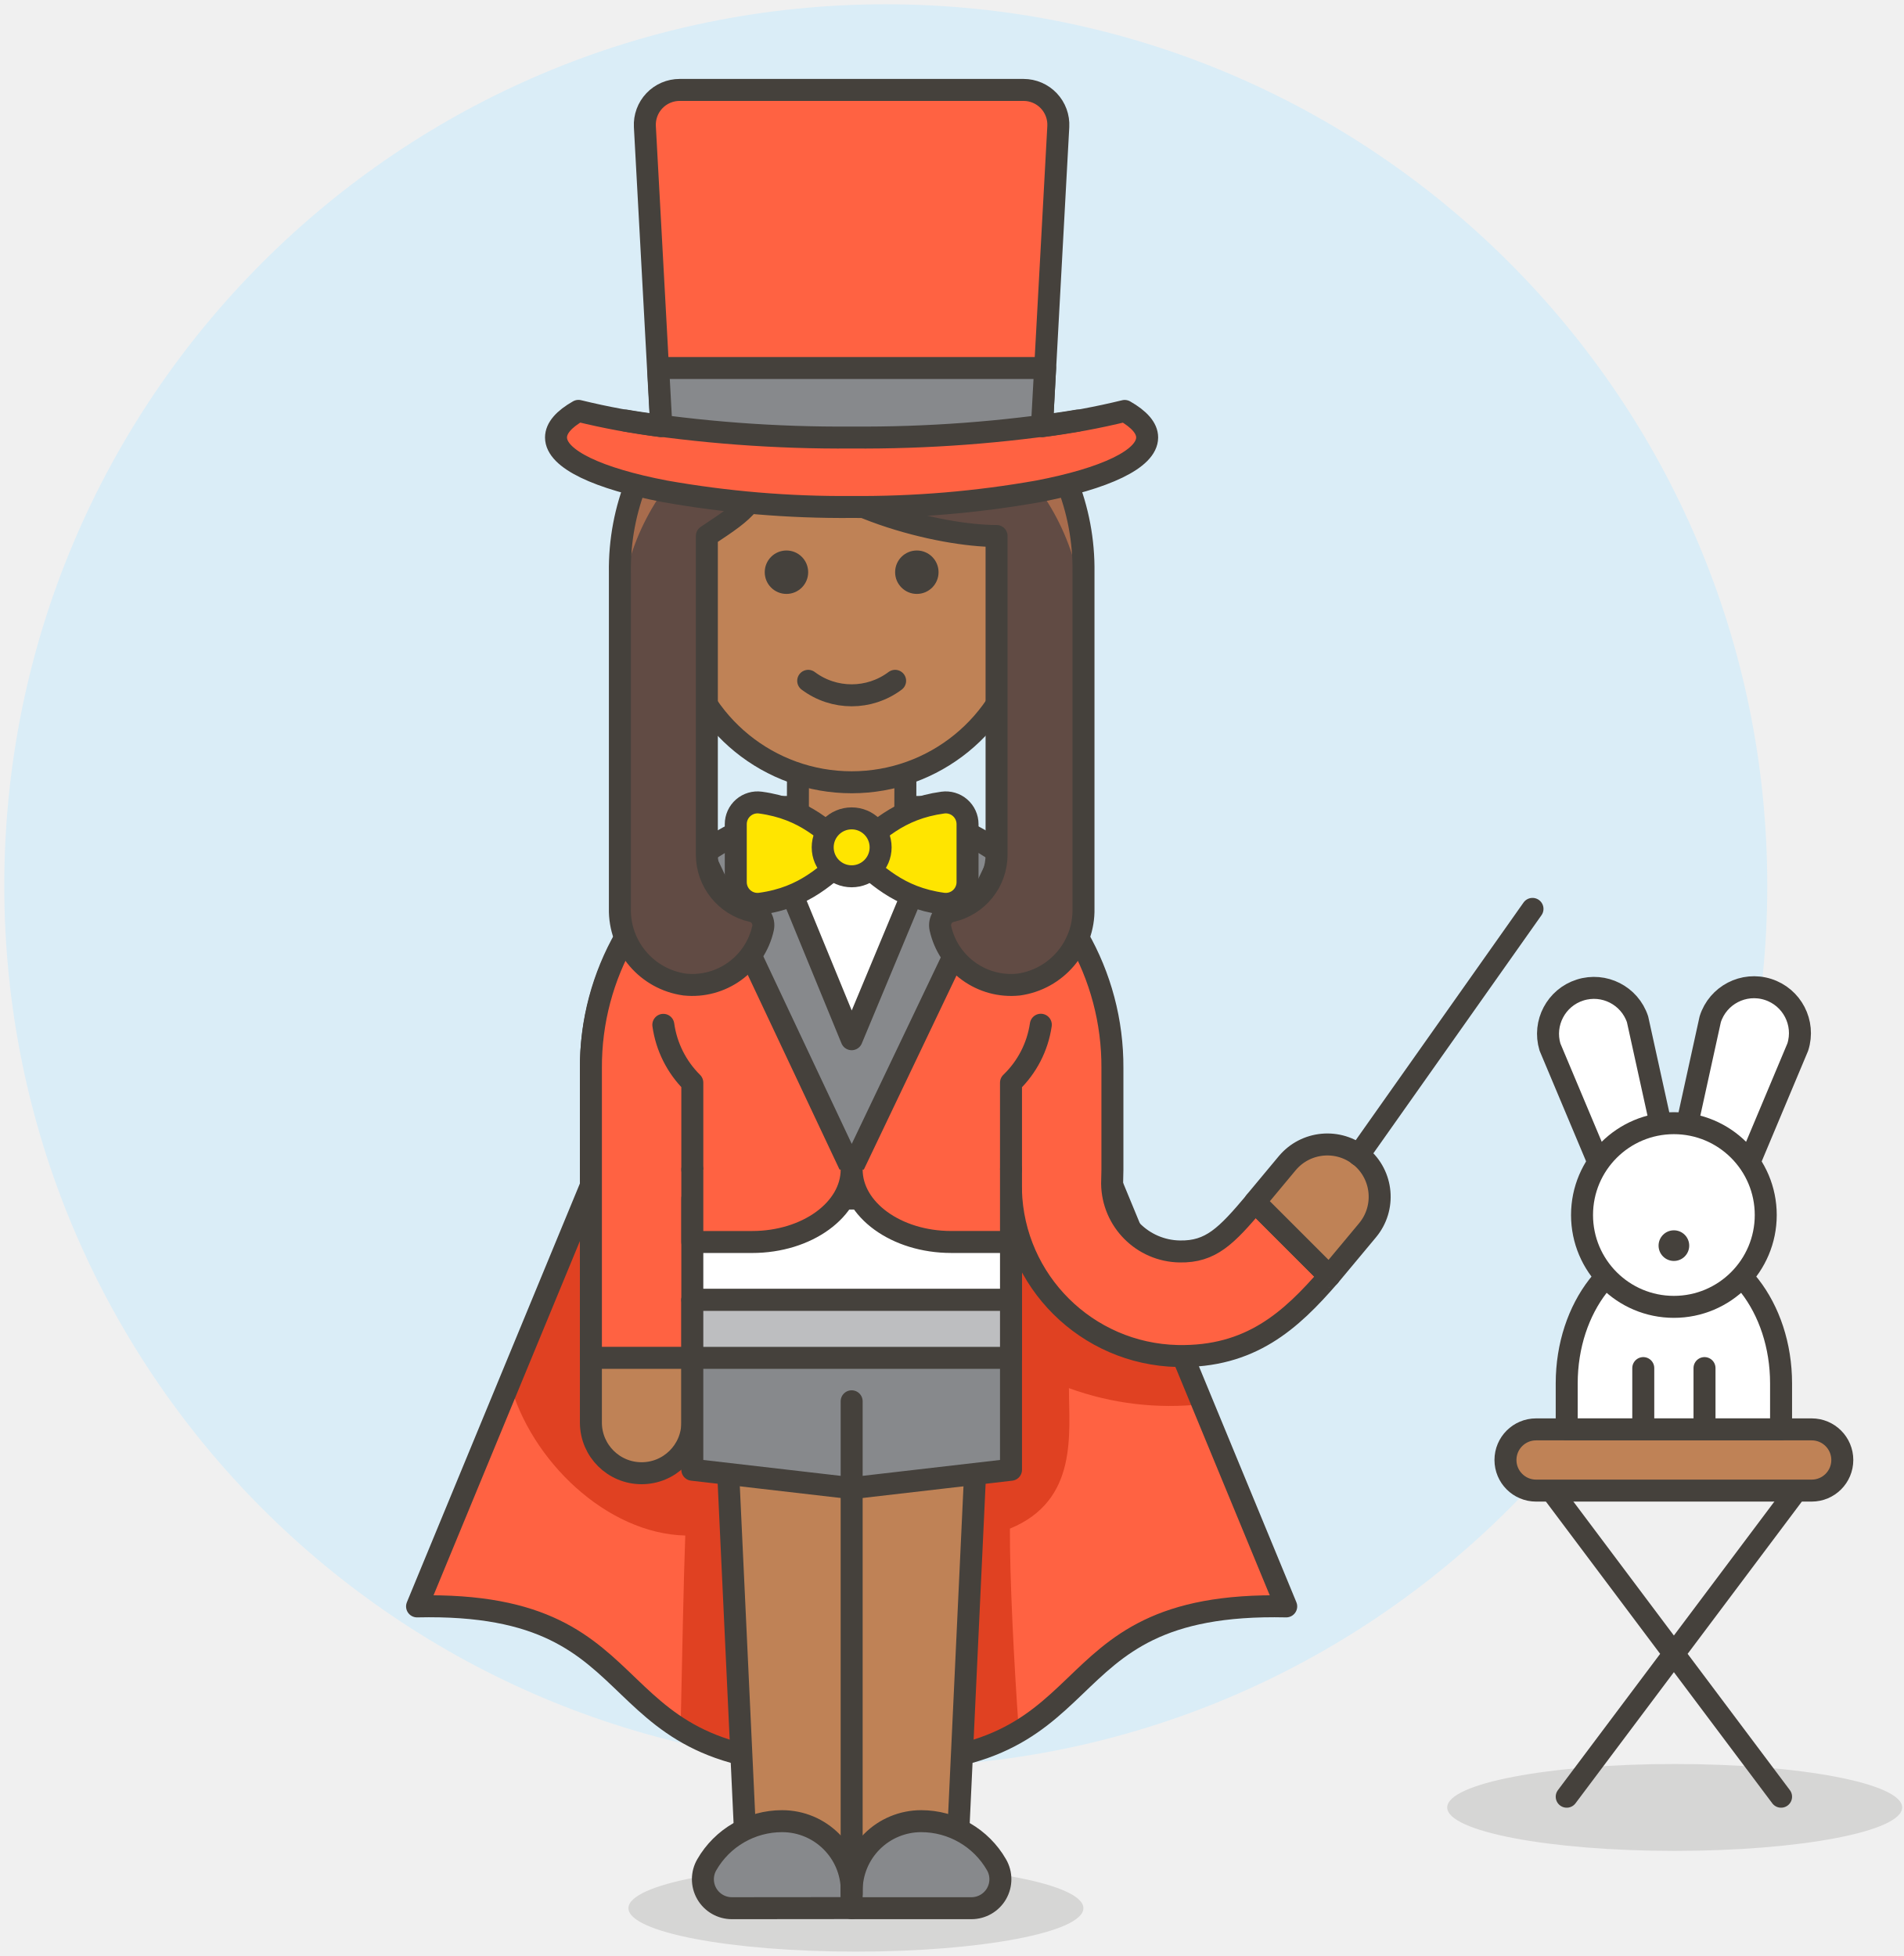
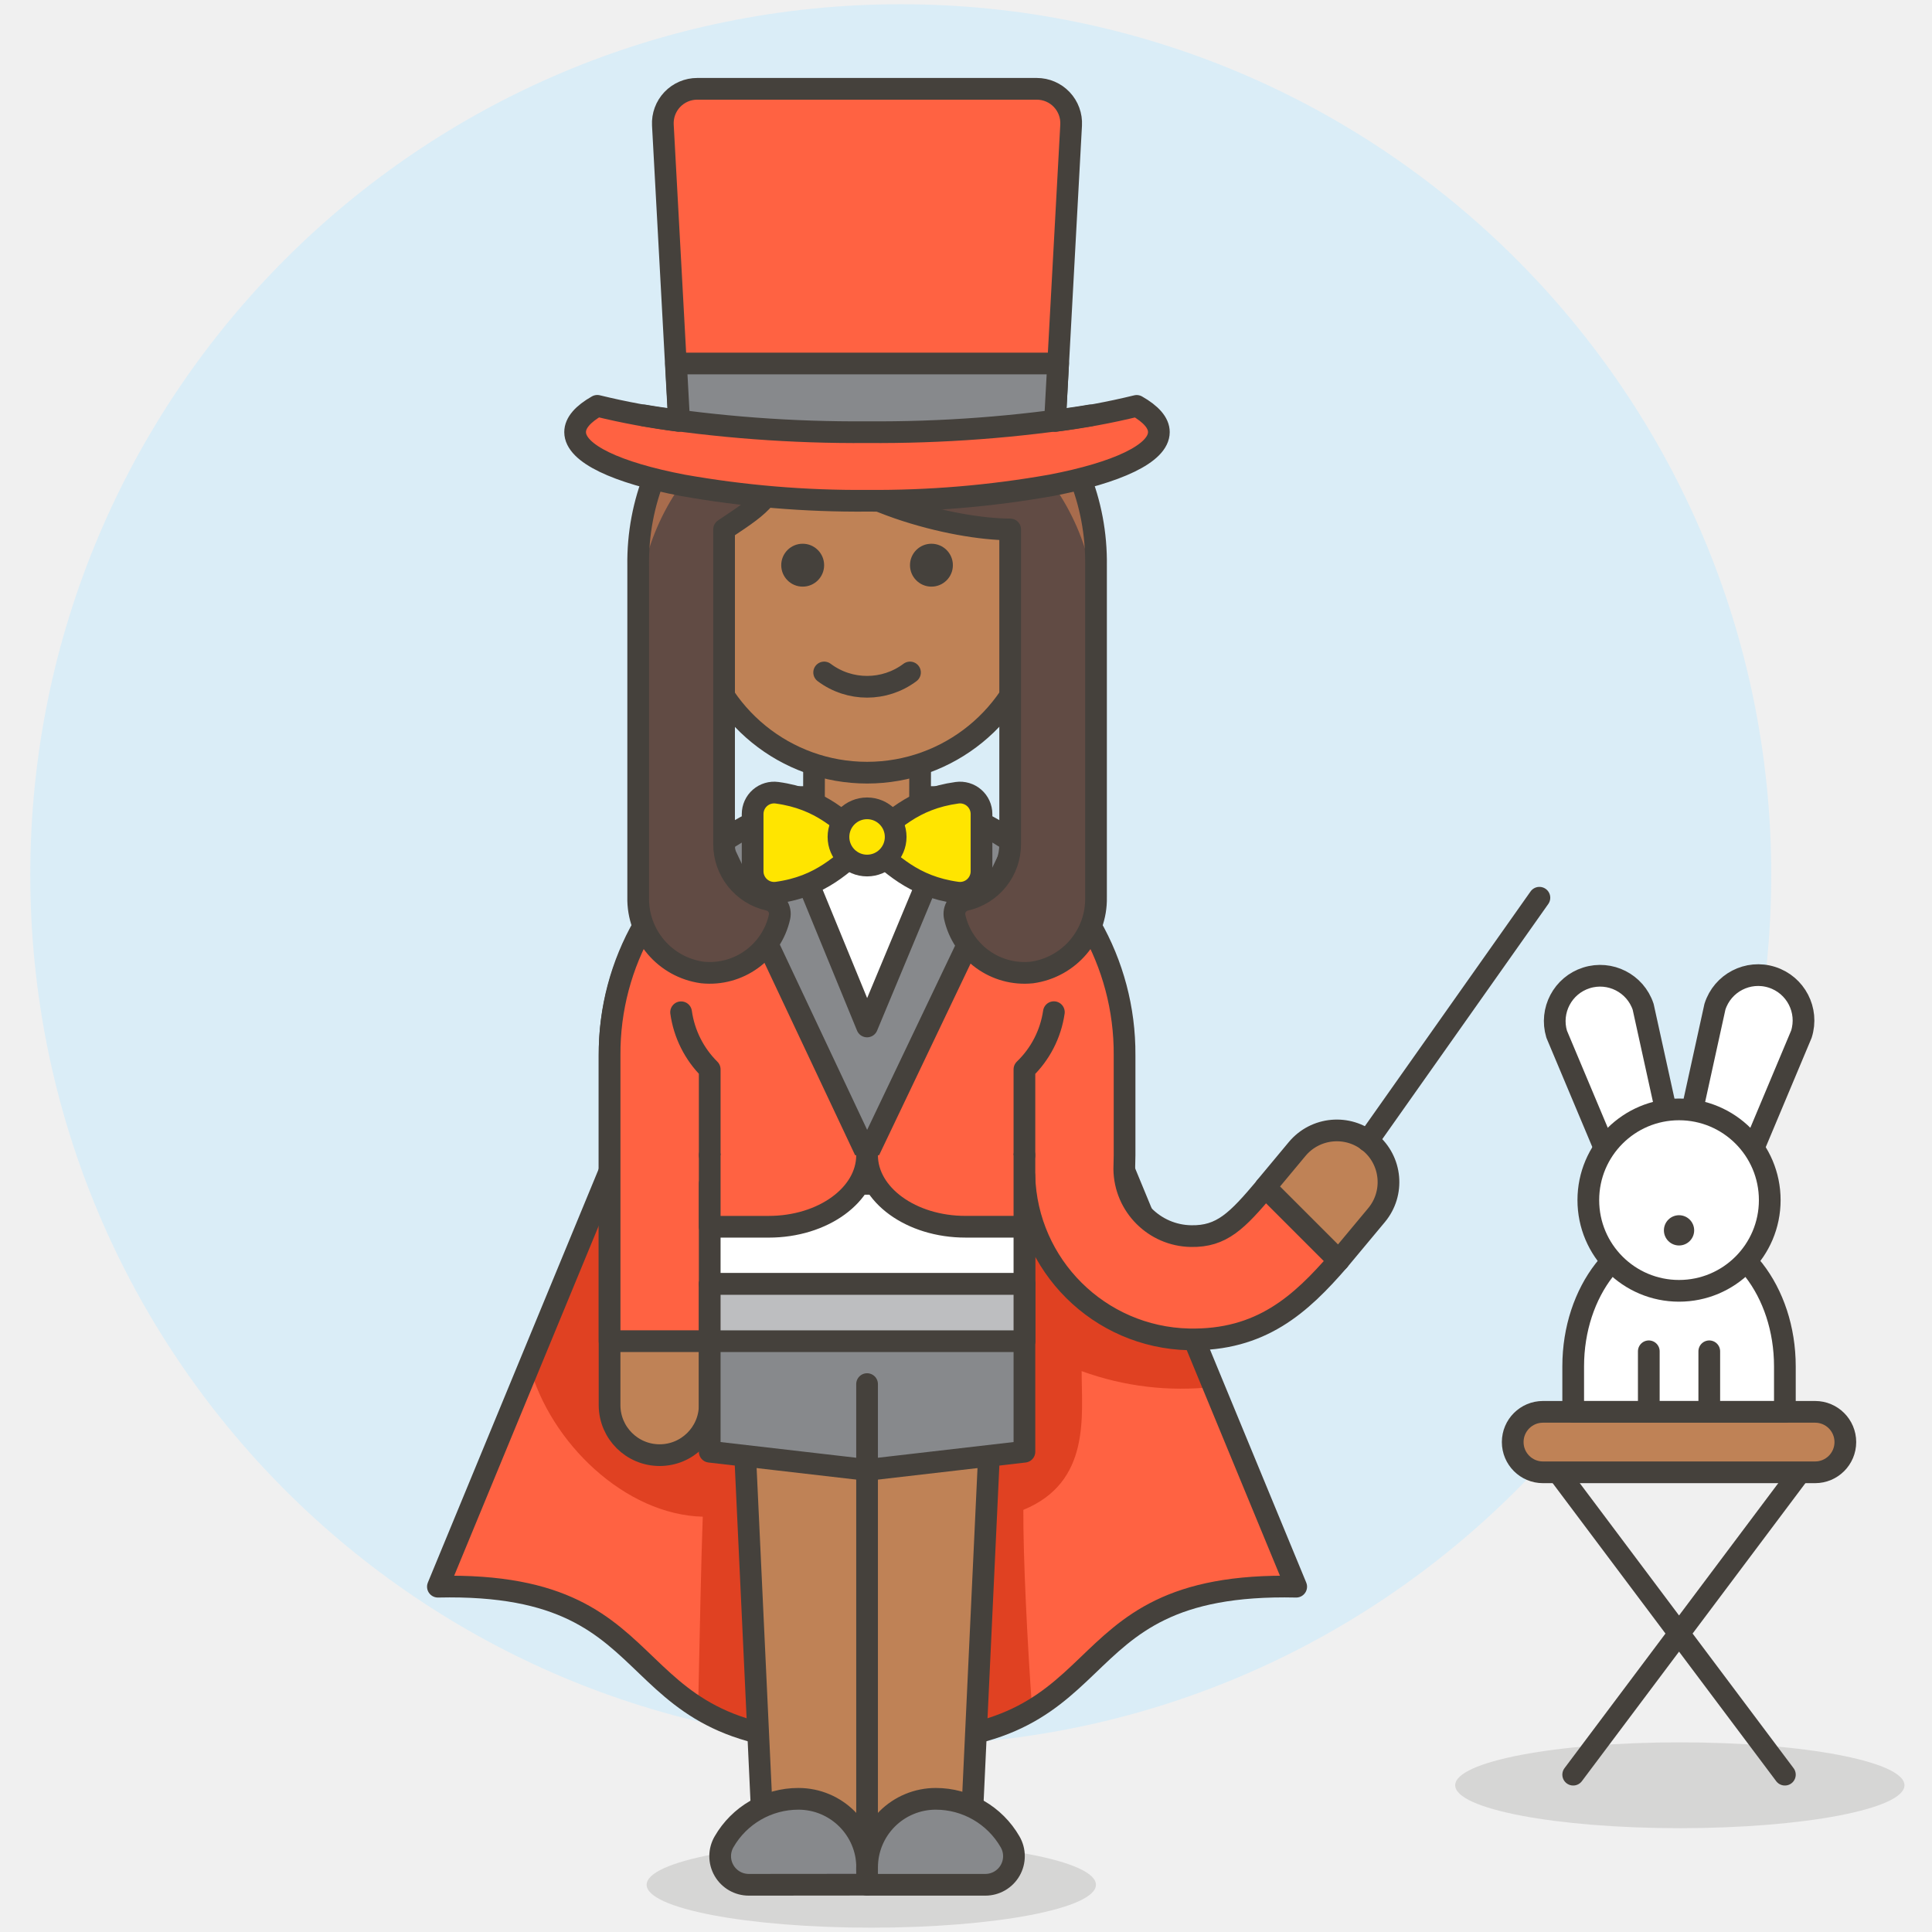
- <svg xmlns="http://www.w3.org/2000/svg" width="433" height="445" viewBox="-1 -1 433 445">
+ <svg xmlns="http://www.w3.org/2000/svg" width="445" height="445" viewBox="-7 -1 445 445">
  <path fill="#daedf7" stroke="#daedf7" stroke-width="5" d="M2.475 200.475a198 198 0 1 0 396 0 198 198 0 1 0-396 0Z" />
  <path fill="none" stroke="#45413c" stroke-linecap="round" stroke-linejoin="round" stroke-width="5" d="m355.356 407.761 52.237-69.651m-3.48 69.651-52.242-69.651" />
  <path fill="#bf8256" stroke="#45413c" stroke-linecap="round" stroke-linejoin="round" stroke-width="5" d="M418.042 331.155a6.965 6.965 0 0 0-6.964-6.965H348.39a6.965 6.965 0 0 0 0 13.93h62.687a6.965 6.965 0 0 0 6.964-6.965" />
  <path fill="#fff" stroke="#45413c" stroke-linecap="round" stroke-linejoin="round" stroke-width="5" d="M371.468 230.888a10.45 10.45 0 0 0-19.919 6.32l14.904 35.463 13.281-4.213Zm16.532 0a10.445 10.445 0 0 1 19.915 6.32l-14.885 35.463-13.276-4.213Zm16.113 82.843c0-17.325-10.89-31.343-24.379-31.343s-24.378 14.033-24.378 31.343v10.45h48.757Z" />
  <path fill="#fff" stroke="#45413c" stroke-linecap="round" stroke-linejoin="round" stroke-width="5" d="M358.84 275.423a20.894 20.894 0 1 0 41.788 0 20.894 20.894 0 1 0-41.788 0" />
  <path fill="none" stroke="#45413c" stroke-linecap="round" stroke-linejoin="round" stroke-width="5" d="M372.77 310.246v13.934m13.929-13.934v13.934" />
  <path fill="#45413c" d="M376.25 282.388a3.485 3.485 0 1 0 6.97 0 3.485 3.485 0 1 0-6.97 0" />
  <path fill="#ff6242" d="m216.434 182.586 75.121 181.878c-57.99-1.322-37.56 38.219-98.847 35.585-61.286 2.634-40.857-36.907-98.846-35.585l75.126-181.878Z" />
  <path fill="#e04122" d="m272.552 318.443-56.118-135.857h-47.446l-54.064 130.888c4.787 17.87 22.097 34.422 39.947 34.867-.357 9.074-.713 27.745-1.07 44.055 8.118 5.054 19.355 8.51 38.912 7.668 18.87.812 29.988-2.376 38.036-7.138-1.148-15.9-2.094-35.358-2.04-46.154 15.608-6.405 13.425-21.67 13.425-31.962a66.95 66.95 0 0 0 30.418 3.633" />
  <path fill="none" stroke="#45413c" stroke-linecap="round" stroke-linejoin="round" stroke-width="5" d="m216.434 182.586 75.121 181.878c-57.99-1.322-37.56 38.219-98.847 35.585-61.286 2.634-40.857-36.907-98.846-35.585l75.126-181.878Z" />
  <path fill="#45413c" d="M141.941 433.12a51.742 9.885 0 1 0 103.485 0 51.742 9.885 0 1 0-103.485 0m186.234-22.918a51.742 9.885 0 1 0 103.485 0 51.742 9.885 0 1 0-103.485 0" opacity=".15" />
  <path fill="#bf8256" d="m164.177 324.388 4.747 101.475h47.574l4.752-101.475z" />
  <path fill="#bf8256" d="m219.864 354.044 1.386-29.656h-57.073l1.386 29.656z" />
  <path fill="none" stroke="#45413c" stroke-linecap="round" stroke-linejoin="round" stroke-width="5" d="m164.177 324.388 4.747 101.475h47.574l4.752-101.475z" />
  <path fill="#87898c" stroke="#45413c" stroke-linecap="round" stroke-linejoin="round" stroke-width="5" d="M165.479 433.125a6.588 6.588 0 0 1-5.708-9.9 19.76 19.76 0 0 1 17.127-9.9 15.84 15.84 0 0 1 15.84 15.815v3.96Z" />
  <path fill="#87898c" stroke="#45413c" stroke-linecap="round" stroke-linejoin="round" stroke-width="5" d="M219.943 433.125a6.588 6.588 0 0 0 5.708-9.9 19.76 19.76 0 0 0-17.122-9.9 15.81 15.81 0 0 0-15.816 15.84v3.96Z" />
  <path fill="#bf8256" stroke="#45413c" stroke-linecap="round" stroke-linejoin="round" stroke-width="5" d="M156.47 195.164V322.74a11.534 11.534 0 0 1-23.067 0v-80.72a58.85 58.85 0 0 1 23.067-46.856" />
  <path fill="#ff6242" d="m301.351 289.332-16.87-16.87c-6.543 7.767-10.063 11.386-17.146 11.252a15.637 15.637 0 0 1-15.38-15.424l.07-3.208V242.02a59.31 59.31 0 1 0-118.618 0v65.895h95.535v-38.07a38.793 38.793 0 0 0 37.878 37.654c16.627.346 25.775-8.069 34.526-18.167Z" />
  <path fill="#ff6242" d="M192.713 205.187a59.306 59.306 0 0 1 59.306 59.306V242.02a59.31 59.31 0 1 0-118.617 0v22.473a59.306 59.306 0 0 1 59.311-59.306" />
  <path fill="none" stroke="#45413c" stroke-linejoin="round" stroke-width="5" d="m301.351 289.332-16.87-16.87c-6.543 7.767-10.063 11.386-17.146 11.252a15.637 15.637 0 0 1-15.38-15.424l.07-3.208V242.02a59.31 59.31 0 1 0-118.618 0v65.895h95.535v-38.07a38.793 38.793 0 0 0 37.878 37.654c16.627.346 25.775-8.069 34.526-18.167Z" />
  <path fill="#87898c" stroke="#45413c" stroke-linecap="round" stroke-linejoin="round" stroke-width="5" d="M192.713 182.71a59.03 59.03 0 0 0-33.818 10.587l33.823 71.776 34.155-71.558a59.04 59.04 0 0 0-34.16-10.806" />
  <path fill="#fff" stroke="#45413c" stroke-linejoin="round" stroke-width="5" d="m172.517 186.239 20.196 49.188 20.464-49.09a59.53 59.53 0 0 0-40.66-.098Z" />
  <path fill="#bf8256" stroke="#45413c" stroke-linecap="round" stroke-linejoin="round" stroke-width="5" d="m301.351 289.332 8.702-10.44a11.88 11.88 0 0 0-18.28-15.24l-7.316 8.786Z" />
  <path fill="#87898c" stroke="#45413c" stroke-linecap="round" stroke-linejoin="round" stroke-width="5" d="m228.957 333.378-36.244 4.192-36.243-4.192v-38.64h72.487z" />
  <path fill="none" stroke="#45413c" stroke-linecap="round" stroke-linejoin="round" stroke-width="5" d="M192.713 429.828V317.8" />
  <path fill="#fff" stroke="#45413c" stroke-linejoin="round" stroke-width="5" d="M156.47 271.67h72.487v23.063H156.47z" />
  <path fill="none" stroke="#45413c" stroke-linecap="round" stroke-linejoin="round" stroke-width="5" d="M156.47 265.087v-19.775a23 23 0 0 1-6.594-13.157m79.081 32.927v-19.77a22.82 22.82 0 0 0 6.782-13.177" />
  <path fill="#bdbec0" stroke="#45413c" stroke-linejoin="round" stroke-width="5" d="M156.47 294.738h72.487v13.182H156.47z" />
  <path fill="none" stroke="#45413c" stroke-linecap="round" stroke-linejoin="round" stroke-width="5" d="m308.034 261.786 39.54-56.01" />
  <path fill="#ff6242" stroke="#45413c" stroke-linecap="round" stroke-linejoin="round" stroke-width="5" d="M192.713 265.087c0 9.098-10.142 16.474-22.656 16.474H156.47v-16.474m36.243-.005c0 9.099 10.143 16.474 22.652 16.474h13.592v-16.474" />
  <path fill="#bf8256" stroke="#45413c" stroke-linecap="round" stroke-linejoin="round" stroke-width="5" d="m204.915 183.808-12.068 9.089-12.365-9.089.025-11.286h24.438z" />
  <path fill="#ffe500" stroke="#45413c" stroke-linejoin="round" stroke-width="5" d="M192.713 193.095c5.643-4.842 10.48-10.094 20.731-11.5a4.95 4.95 0 0 1 5.628 4.901v13.192a4.95 4.95 0 0 1-5.628 4.905c-10.251-1.41-15.088-6.662-20.73-11.498Zm0 0c-5.648-4.842-10.479-10.094-20.73-11.5a4.95 4.95 0 0 0-5.628 4.901v13.192a4.95 4.95 0 0 0 5.628 4.905c10.246-1.41 15.082-6.662 20.73-11.498Z" />
  <path fill="#ffe500" stroke="#45413c" stroke-linejoin="round" stroke-width="5" d="M186.125 191.773a6.588 6.588 0 1 0 13.177 0 6.588 6.588 0 1 0-13.177 0Z" />
  <path fill="#bf8256" stroke="#45413c" stroke-linecap="round" stroke-linejoin="round" stroke-width="5" d="M238.842 137.417a8.12 8.12 0 0 0-6.593-7.92v-5.252a39.54 39.54 0 1 0-79.076 0v5.272a8.073 8.073 0 0 0 .831 15.978 39.54 39.54 0 0 0 77.418 0 8.163 8.163 0 0 0 7.42-8.078" />
  <path fill="#bf8256" d="M166.355 142.362a4.94 4.94 0 1 0 9.88 0 4.94 4.94 0 1 0-9.88 0m42.832 0a4.94 4.94 0 1 0 9.88 0 4.94 4.94 0 1 0-9.88 0" />
  <path fill="none" stroke="#45413c" stroke-linecap="round" stroke-linejoin="round" stroke-width="5" d="M202.599 153.89a16.47 16.47 0 0 1-19.77 0" />
  <path fill="#45413c" d="M172.943 129.18a4.94 4.94 0 1 0 9.88 0 4.94 4.94 0 1 0-9.88 0m29.656 0a4.94 4.94 0 1 0 9.88 0 4.94 4.94 0 1 0-9.88 0" />
  <path fill="#614b44" d="M192.713 74.82a53.727 53.727 0 0 0-52.717 54.519v76.329a17.117 17.117 0 0 0 14.77 17.325 16.484 16.484 0 0 0 17.791-12.826 3.28 3.28 0 0 0-2.475-3.876 13.19 13.19 0 0 1-10.306-12.87v-72.478c9.9-6.588 9.9-6.588 16.479-19.77 9.9 13.182 36.397 19.77 49.42 19.77v72.488a13.19 13.19 0 0 1-10.305 12.87 3.277 3.277 0 0 0-2.475 3.876 16.48 16.48 0 0 0 17.775 12.82 17.12 17.12 0 0 0 14.776-17.324v-76.334a53.727 53.727 0 0 0-52.733-54.52" />
  <path fill="#a86c4d" d="M192.713 74.82a53.727 53.727 0 0 0-52.717 54.519v13.181a53.727 53.727 0 0 1 52.717-54.524 53.727 53.727 0 0 1 52.718 54.524v-13.18a53.727 53.727 0 0 0-52.718-54.52" />
  <path fill="none" stroke="#45413c" stroke-linecap="round" stroke-linejoin="round" stroke-width="5" d="M192.713 74.82a53.727 53.727 0 0 0-52.717 54.519v76.329a17.117 17.117 0 0 0 14.77 17.325 16.484 16.484 0 0 0 17.791-12.826 3.28 3.28 0 0 0-2.475-3.876 13.19 13.19 0 0 1-10.306-12.87v-72.478c9.9-6.588 9.9-6.588 16.479-19.77 9.9 13.182 36.397 19.77 49.42 19.77v72.488a13.19 13.19 0 0 1-10.305 12.87 3.277 3.277 0 0 0-2.475 3.876 16.48 16.48 0 0 0 17.775 12.82 17.12 17.12 0 0 0 14.776-17.324v-76.334a53.727 53.727 0 0 0-52.733-54.52" />
  <path fill="#ff6242" stroke="#45413c" stroke-linecap="round" stroke-linejoin="round" stroke-width="5" d="M254.816 92.49a165 165 0 0 1-18.81 3.466l3.708-68.142a7.92 7.92 0 0 0-7.905-8.356h-78.21a7.92 7.92 0 0 0-7.92 8.341l3.707 68.142a165 165 0 0 1-18.81-3.465c-3.282 1.866-5.108 3.905-5.108 6.049 0 4.95 9.642 9.35 24.75 12.251a232.7 232.7 0 0 0 42.48 3.564 232.6 232.6 0 0 0 42.477-3.564c15.092-2.9 24.75-7.311 24.75-12.251.004-2.129-1.827-4.168-5.109-6.034" />
  <path fill="#87898c" stroke="#45413c" stroke-linecap="round" stroke-linejoin="round" stroke-width="5" d="M141.313 94.703a313.5 313.5 0 0 0 51.4 3.837 313.6 313.6 0 0 0 51.401-3.837v-.024c-2.603.445-5.242.886-8.118 1.262l.723-13.217h-88.011l.718 13.217c-2.871-.376-5.515-.817-8.113-1.262Z" />
</svg>
